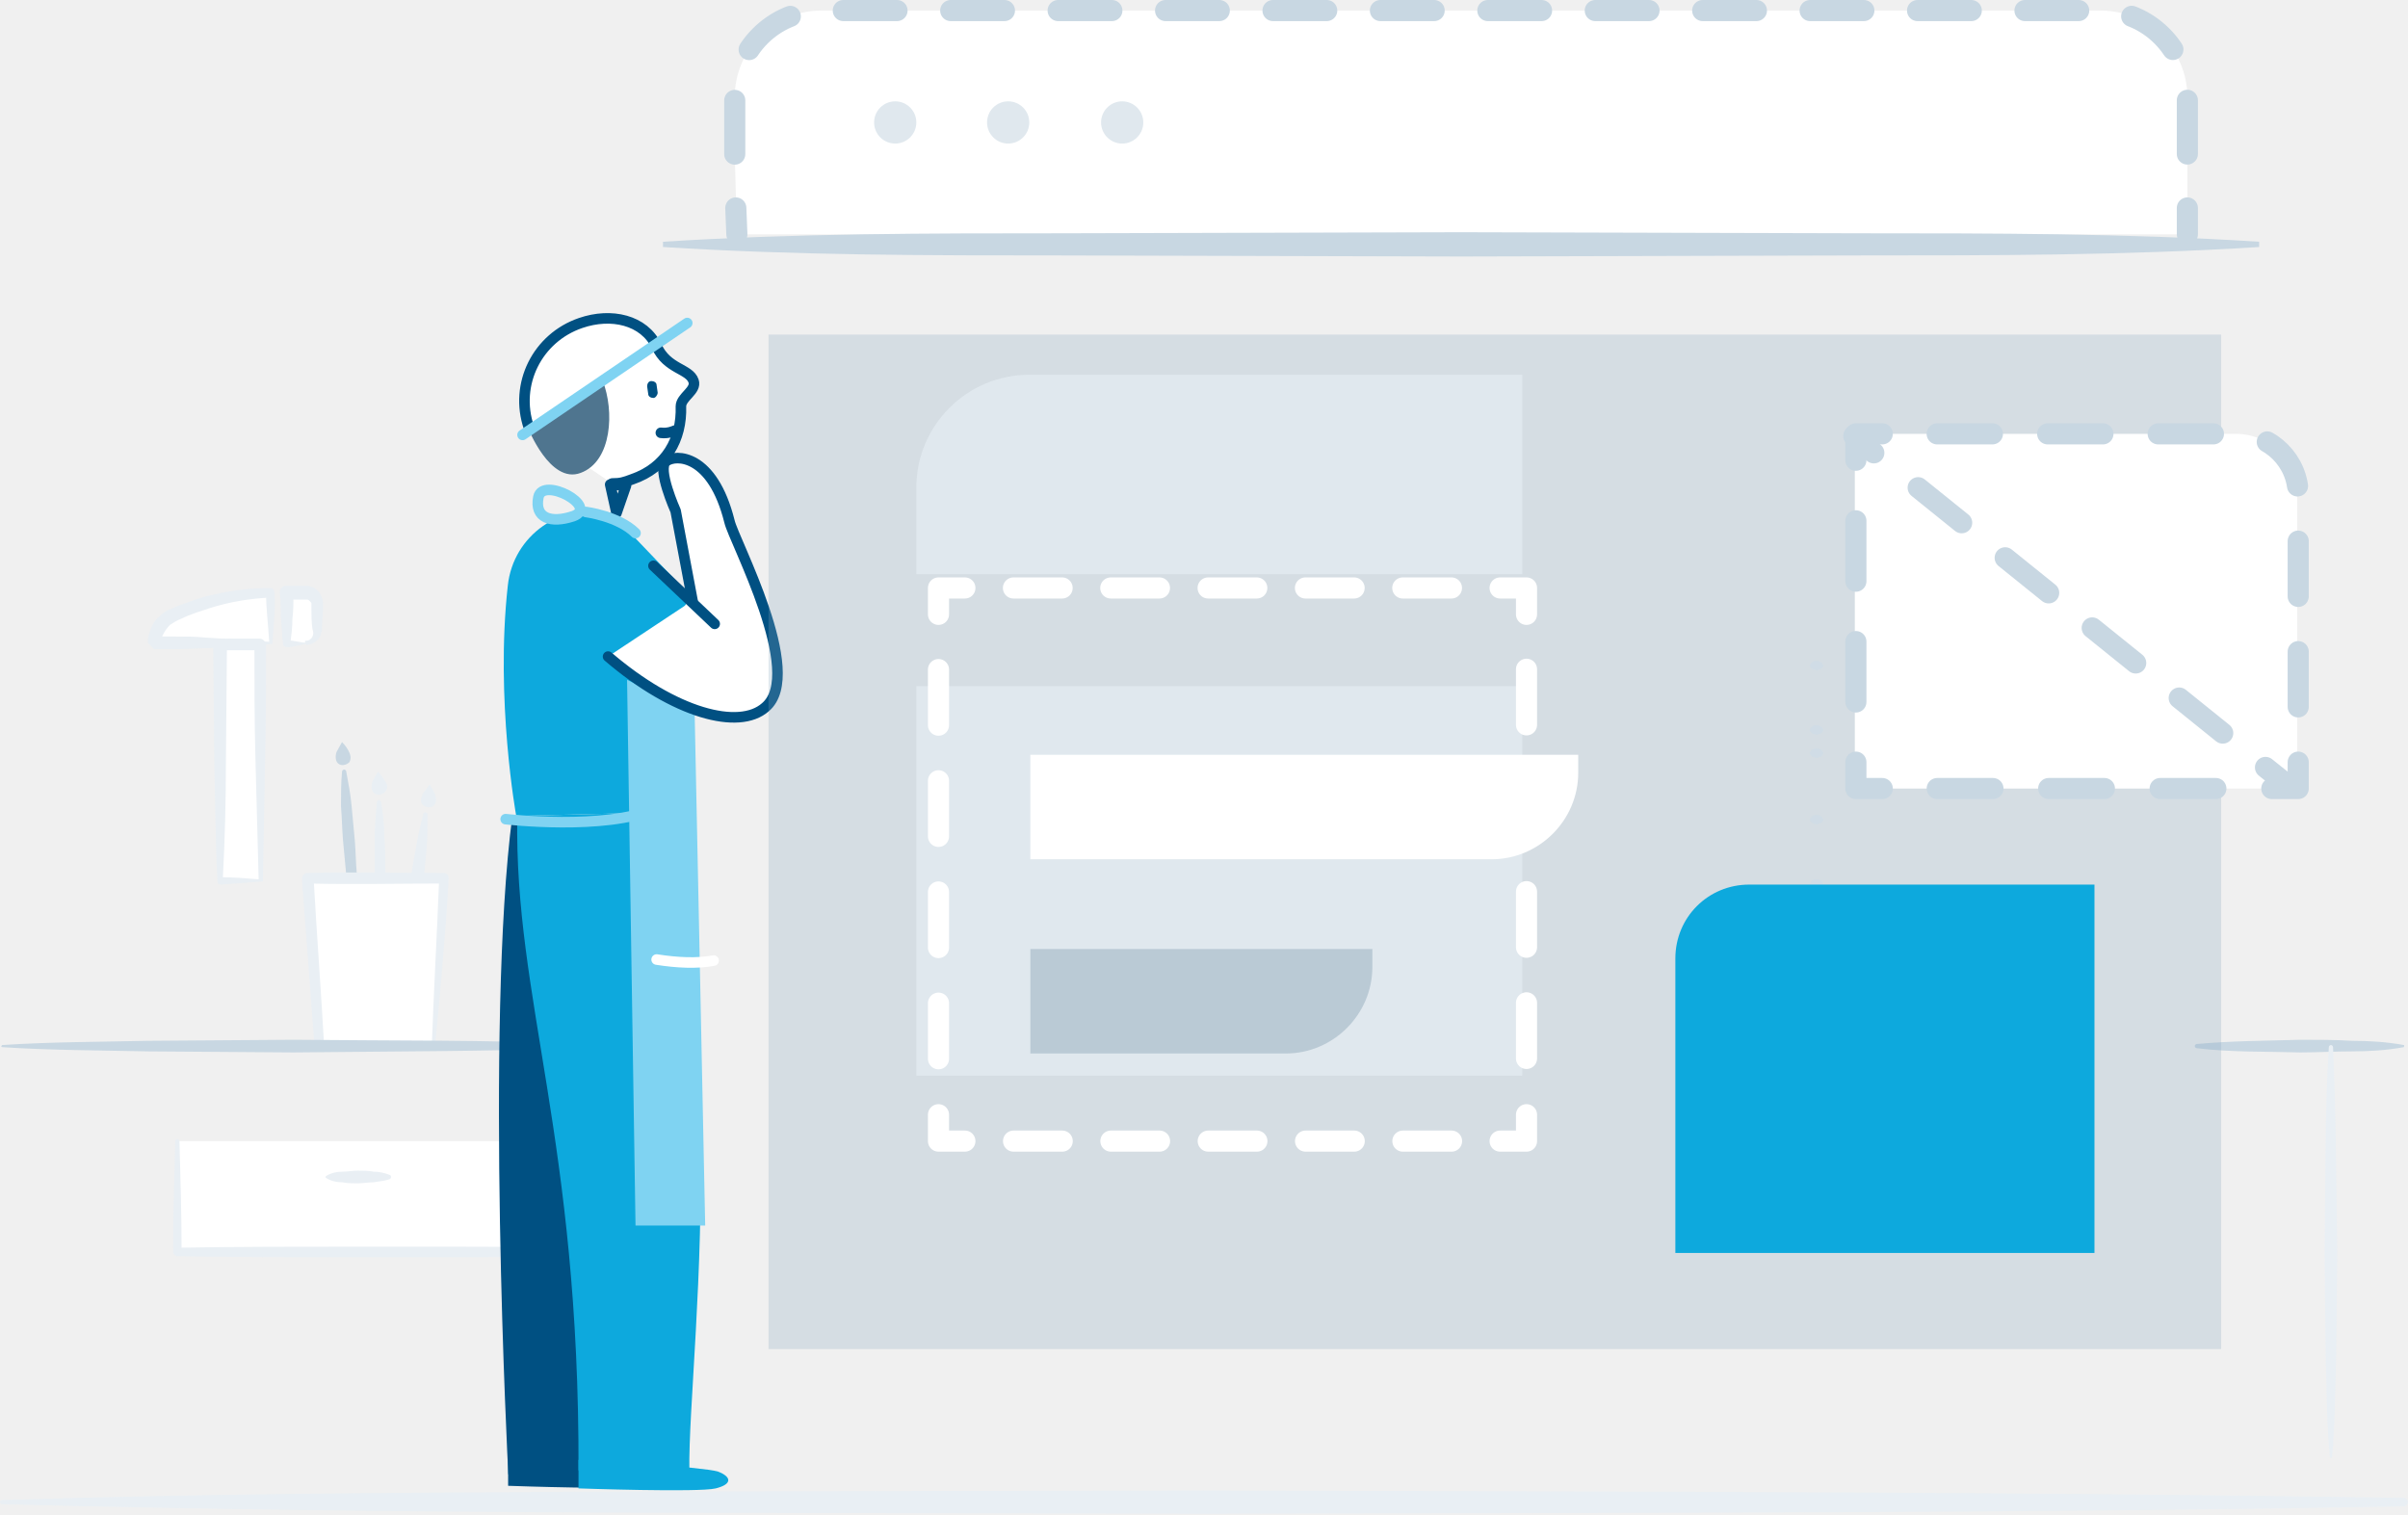
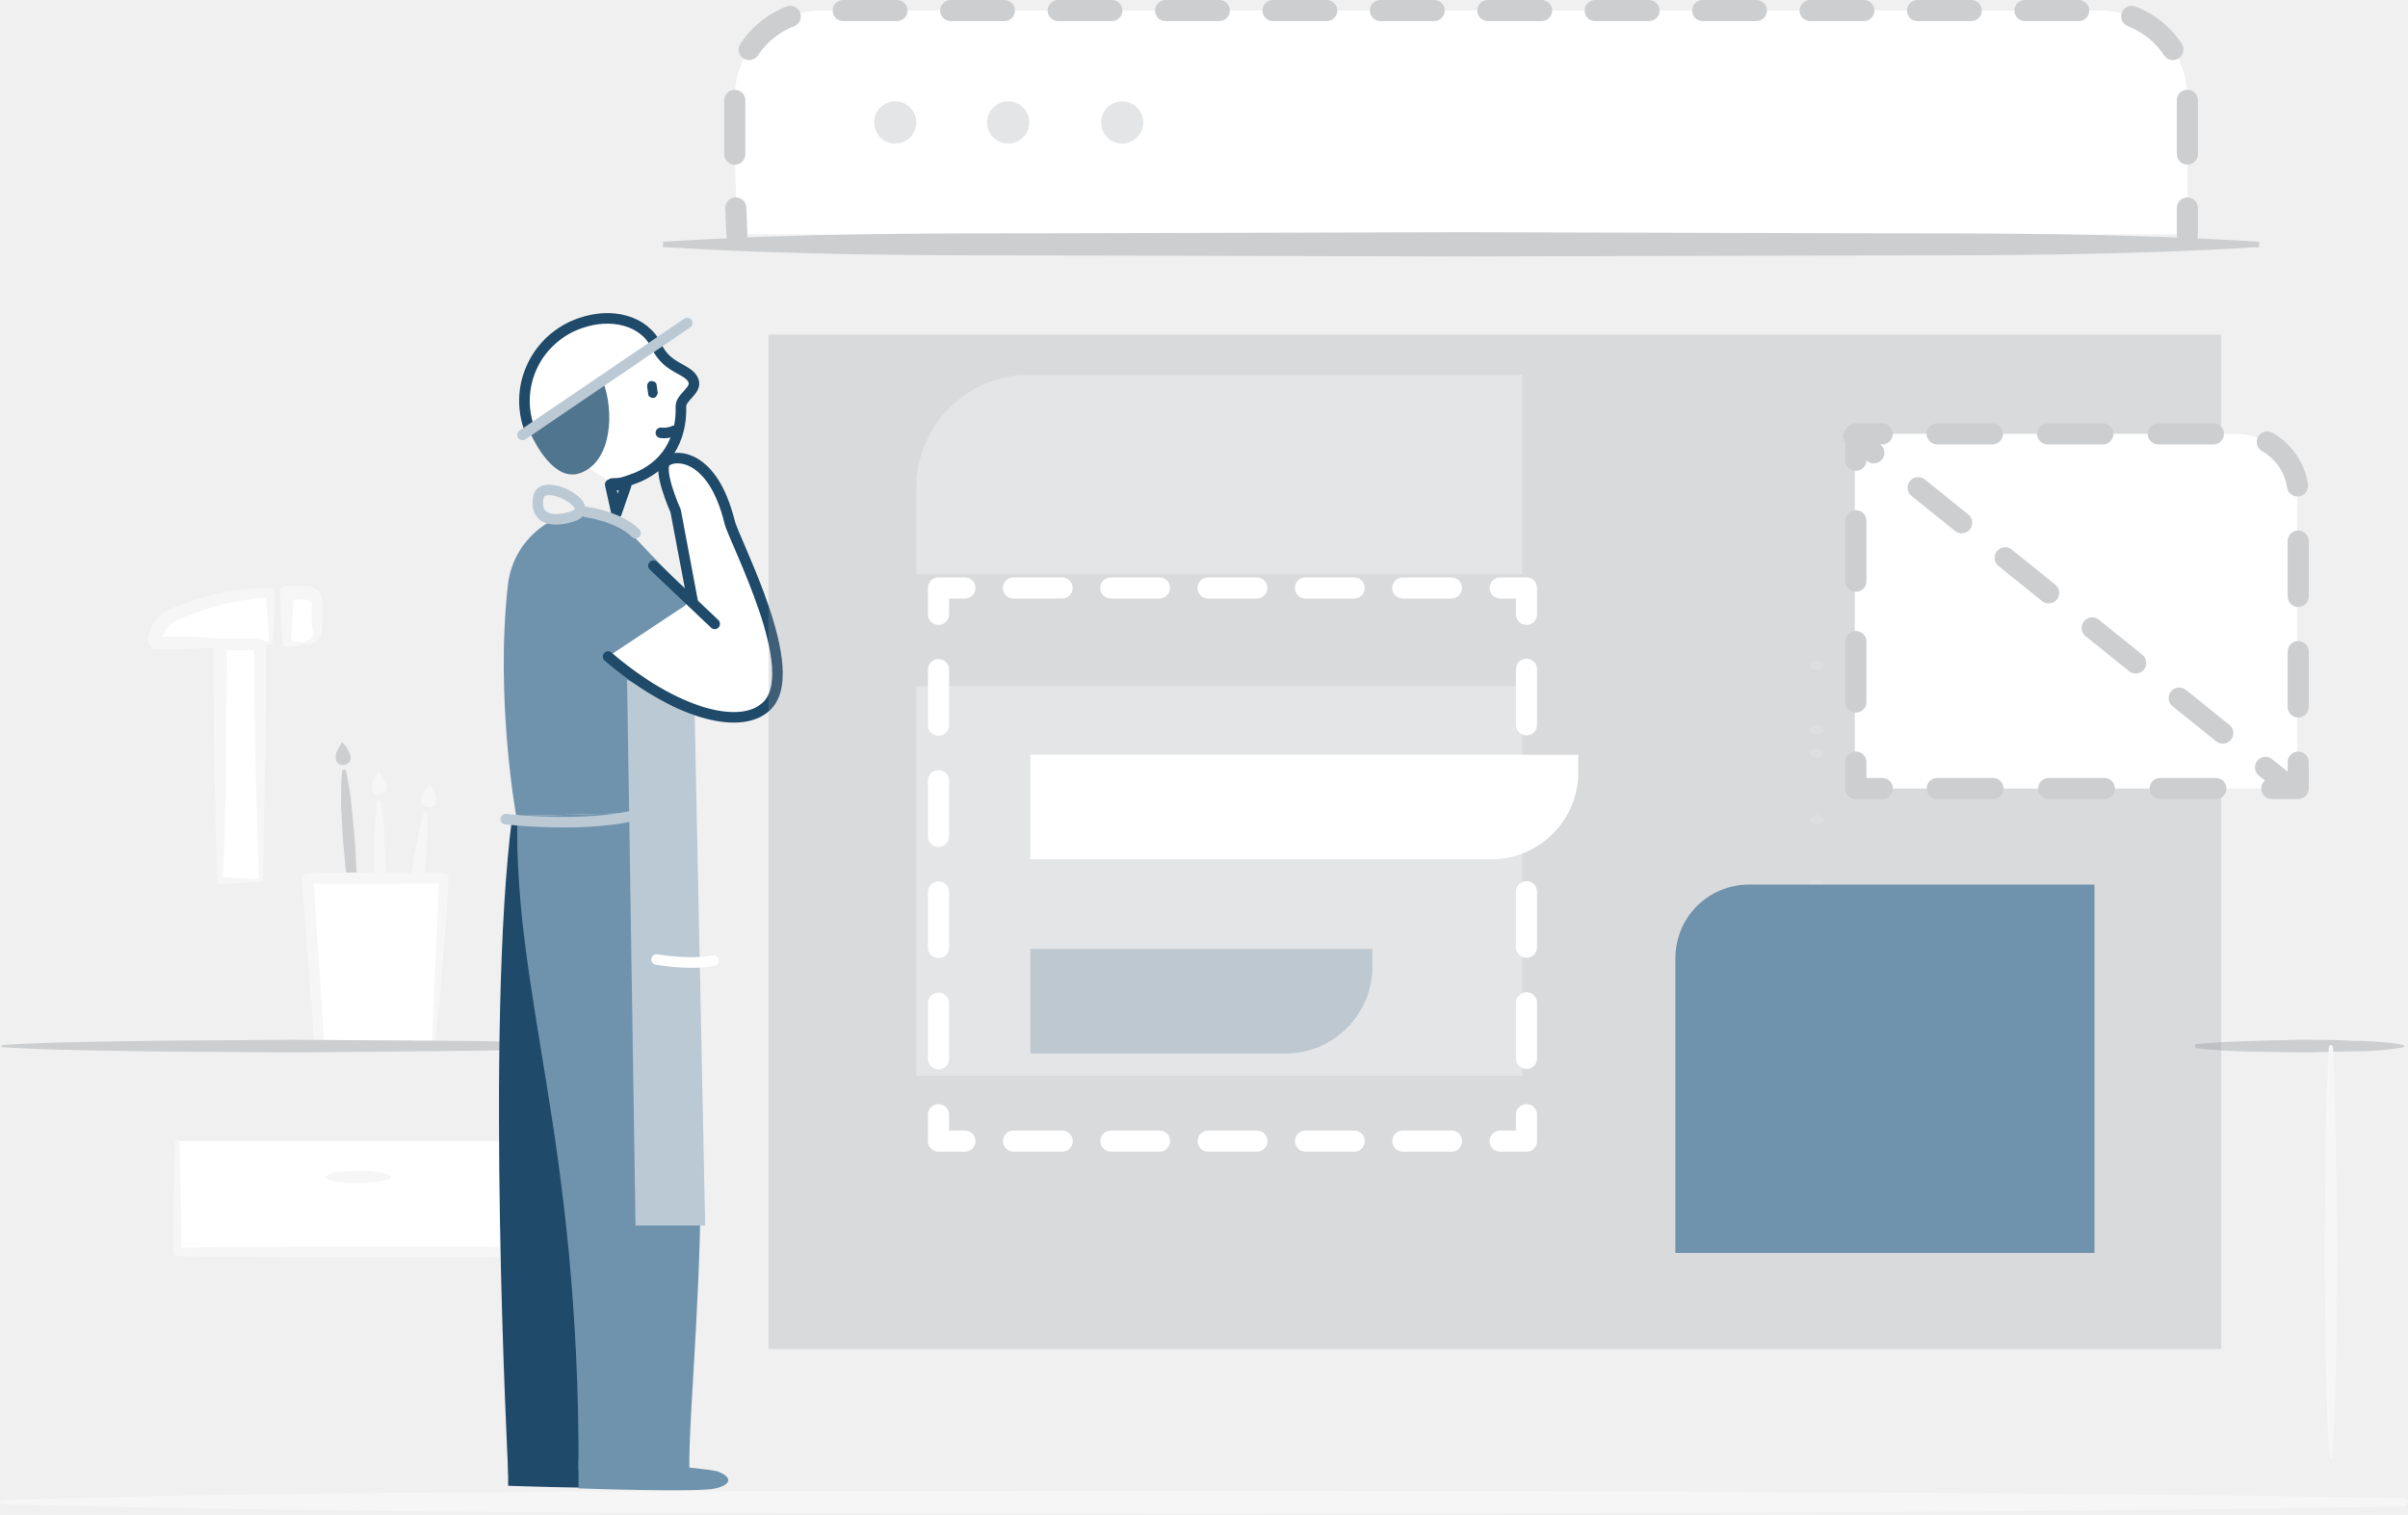
<svg xmlns="http://www.w3.org/2000/svg" version="1.1" id="Layer_1" x="0px" y="0px" viewBox="0 0 228.1 143.5" style="enable-background:new 0 0 228.1 143.5;" xml:space="preserve">
  <style type="text/css">
	.st0{fill:#FFFFFF;}
- 	.st1{fill:#C8D7E2;}
- 	.st2{fill:#E9EFF4;}
- 	.st3{fill:#FFFFFF;stroke:#005082;stroke-linecap:round;stroke-linejoin:round;stroke-miterlimit:10;}
+ 	.st1{fill:#CCCED0;}
+ 	.st2{fill:#F6F6F6;}
+ 	.st3{fill:#FFFFFF;stroke:#204A69;stroke-linecap:round;stroke-linejoin:round;stroke-miterlimit:10;}
	.st4{fill:#4F758F;}
- 	.st5{fill:#005082;stroke:#005082;stroke-width:0.735;stroke-miterlimit:10;}
- 	.st6{fill:#0DA9DD;}
- 	.st7{fill:#7FD3F2;}
- 	.st8{fill:none;stroke:#005082;stroke-linecap:round;stroke-linejoin:round;stroke-miterlimit:10;}
- 	.st9{fill:none;stroke:#7FD3F2;stroke-linecap:round;stroke-linejoin:round;stroke-miterlimit:10;}
+ 	.st5{fill:#204A69;stroke:#204A69;stroke-width:0.735;stroke-miterlimit:10;}
+ 	.st6{fill:#6F93AD;}
+ 	.st7{fill:#BBC9D5;}
+ 	.st8{fill:none;stroke:#204A69;stroke-linecap:round;stroke-linejoin:round;stroke-miterlimit:10;}
+ 	.st9{fill:none;stroke:#BBC9D5;stroke-linecap:round;stroke-linejoin:round;stroke-miterlimit:10;}
	.st10{fill:none;stroke:#FFFFFF;stroke-linecap:round;stroke-linejoin:round;stroke-miterlimit:10;}
- 	.st11{fill:#005082;}
- 	.st12{fill:none;stroke:#C8D7E2;stroke-width:2;stroke-linecap:round;stroke-linejoin:round;}
- 	.st13{fill:none;stroke:#C8D7E2;stroke-width:2;stroke-linecap:round;stroke-linejoin:round;stroke-dasharray:5.088,5.088;}
- 	.st14{opacity:0.26;fill:#86A6BD;}
+ 	.st11{fill:#204A69;}
+ 	.st12{fill:none;stroke:#CCCED0;stroke-width:2;stroke-linecap:round;stroke-linejoin:round;}
+ 	.st13{fill:none;stroke:#CCCED0;stroke-width:2;stroke-linecap:round;stroke-linejoin:round;stroke-dasharray:5.088,5.088;}
+ 	.st14{opacity:0.26;fill:#969CA1;}
	.st15{fill:none;stroke:#FFFFFF;stroke-width:2;stroke-linecap:round;stroke-linejoin:round;}
	.st16{fill:none;stroke:#FFFFFF;stroke-width:2;stroke-linecap:round;stroke-linejoin:round;stroke-dasharray:4.61,4.61;}
	.st17{fill:none;stroke:#FFFFFF;stroke-width:2;stroke-linecap:round;stroke-linejoin:round;stroke-dasharray:5.267,5.267;}
	.st18{opacity:0.26;fill:#4F758F;}
- 	.st19{fill:none;stroke:#C8D7E2;stroke-width:2;stroke-linecap:round;stroke-linejoin:round;stroke-dasharray:5.279,5.279;}
- 	.st20{fill:none;stroke:#C8D7E2;stroke-width:2;stroke-linecap:round;stroke-linejoin:round;stroke-dasharray:5.721,5.721;}
- 	.st21{fill:none;stroke:#C8D7E2;stroke-width:2;stroke-linecap:round;stroke-linejoin:round;stroke-dasharray:5.234,5.234;}
- 	.st22{fill:none;stroke:#C8D7E2;stroke-width:2;stroke-linecap:round;stroke-linejoin:round;stroke-dasharray:5.293,5.293;}
+ 	.st19{fill:none;stroke:#CCCED0;stroke-width:2;stroke-linecap:round;stroke-linejoin:round;stroke-dasharray:5.279,5.279;}
+ 	.st20{fill:none;stroke:#CCCED0;stroke-width:2;stroke-linecap:round;stroke-linejoin:round;stroke-dasharray:5.721,5.721;}
+ 	.st21{fill:none;stroke:#CCCED0;stroke-width:2;stroke-linecap:round;stroke-linejoin:round;stroke-dasharray:5.234,5.234;}
+ 	.st22{fill:none;stroke:#CCCED0;stroke-width:2;stroke-linecap:round;stroke-linejoin:round;stroke-dasharray:5.293,5.293;}
</style>
  <g>
    <g>
      <line class="st0" x1="33.5" y1="86.1" x2="32.6" y2="73.1" />
      <path class="st1" d="M33.4,86.1c-0.3-1.1-0.5-2.1-0.6-3.2c-0.1-1.1-0.2-2.2-0.3-3.2c-0.1-1.1-0.1-2.2-0.2-3.3c0-1.1,0-2.2,0.1-3.3    c0-0.1,0.1-0.2,0.2-0.2c0.1,0,0.2,0.1,0.2,0.2c0.2,1.1,0.4,2.1,0.5,3.2c0.1,1.1,0.2,2.2,0.3,3.2c0.1,1.1,0.1,2.2,0.2,3.3    c0,1.1,0,2.2-0.2,3.3C33.6,86.2,33.6,86.2,33.4,86.1C33.5,86.2,33.5,86.2,33.4,86.1z" />
    </g>
    <g>
      <line class="st0" x1="36.2" y1="89" x2="36" y2="76" />
      <path class="st2" d="M36.1,89c-0.3-1.1-0.4-2.2-0.5-3.2c-0.1-1.1-0.1-2.2-0.1-3.2c0-1.1,0-2.2,0-3.3c0-1.1,0.1-2.2,0.2-3.3    c0-0.1,0.1-0.2,0.2-0.2c0.1,0,0.2,0.1,0.2,0.2c0.2,1.1,0.3,2.2,0.3,3.2c0.1,1.1,0.1,2.2,0.1,3.2c0,1.1,0,2.2,0,3.3    c0,1.1-0.1,2.2-0.3,3.3C36.3,89,36.2,89.1,36.1,89C36.1,89,36.1,89,36.1,89z" />
    </g>
    <g>
      <line class="st0" x1="38.7" y1="90" x2="40.4" y2="77.1" />
      <path class="st2" d="M38.6,90c-0.1-1.1-0.1-2.2,0-3.3c0.1-1.1,0.2-2.2,0.3-3.2c0.1-1.1,0.3-2.1,0.5-3.2c0.2-1.1,0.4-2.1,0.7-3.2    c0-0.1,0.1-0.2,0.3-0.1c0.1,0,0.1,0.1,0.1,0.2c0,1.1,0,2.2-0.1,3.3c-0.1,1.1-0.2,2.2-0.3,3.2c-0.1,1.1-0.3,2.1-0.5,3.2    c-0.2,1.1-0.4,2.1-0.8,3.2C38.8,90.1,38.8,90.1,38.6,90C38.7,90.1,38.6,90.1,38.6,90z" />
    </g>
    <g>
      <polygon class="st0" points="41,99.2 30.3,99.2 29.2,83.2 42.1,83.2   " />
      <g>
        <path class="st2" d="M41.2,99.2L41.2,99.2c-3.5,0.2-7.2,0.3-10.9,0.4c-0.2,0-0.4-0.2-0.5-0.4l0,0c-0.4-5.3-0.8-10.6-1.2-15.9     c0-0.3,0.2-0.6,0.5-0.6l0,0l0,0c4.3-0.1,8.6,0,12.9,0l0,0c0.3,0,0.5,0.2,0.5,0.5l0,0C42.2,88.7,41.7,94,41.2,99.2z M40.9,99.1     L40.9,99.1c0.2-5.5,0.5-10.7,0.7-15.9l0.5,0.5c-4.3,0-8.6,0.1-12.9,0l0.5-0.6c0.3,5.3,0.7,10.6,1,15.9l-0.5-0.4     C33.7,98.8,37.2,98.9,40.9,99.1z" />
      </g>
    </g>
    <path class="st1" d="M33.1,72.2L33.1,72.2c-0.3,0.3-0.8,0.4-1.1,0.1h0c-0.3-0.3-0.2-0.9-0.1-1.1c0.1-0.2,0.5-0.9,0.5-0.9   s0.4,0.4,0.6,0.8C33.2,71.5,33.3,71.8,33.1,72.2z" />
    <path class="st2" d="M36.5,75L36.5,75c-0.3,0.3-0.8,0.4-1.1,0.1l0,0c-0.3-0.3-0.2-0.9-0.1-1.1c0.1-0.2,0.5-0.9,0.5-0.9   s0.4,0.4,0.6,0.8C36.7,74.3,36.8,74.6,36.5,75z" />
    <path class="st2" d="M41.1,76.3L41.1,76.3c-0.3,0.3-0.8,0.2-1.1-0.1l0,0c-0.3-0.3,0-0.9,0.1-1.1c0.2-0.2,0.6-0.8,0.6-0.8   s0.3,0.5,0.5,0.9C41.3,75.6,41.4,76,41.1,76.3z" />
  </g>
  <g>
    <line class="st0" x1="227.7" y1="99.1" x2="208.2" y2="99.1" />
    <path class="st1" d="M227.7,99.2c-1.6,0.3-3.3,0.4-4.9,0.4c-1.6,0-3.3,0.1-4.9,0.1c-3.3-0.1-6.5,0-9.8-0.4c-0.1,0-0.2-0.1-0.2-0.2   c0-0.1,0.1-0.2,0.2-0.2c3.3-0.3,6.5-0.3,9.8-0.4c1.6,0,3.3,0,4.9,0.1c1.6,0,3.3,0.1,4.9,0.4C227.7,99,227.8,99,227.7,99.2   C227.8,99.1,227.7,99.2,227.7,99.2z" />
  </g>
  <g>
    <line class="st0" x1="220.8" y1="138.1" x2="220.8" y2="99.1" />
    <path class="st2" d="M220.7,138.1c-0.3-3.2-0.3-6.5-0.4-9.7l-0.1-9.7c0.1-6.5,0-13,0.4-19.5c0-0.1,0.1-0.2,0.2-0.2   c0.1,0,0.2,0.1,0.2,0.2c0.3,6.5,0.3,13,0.4,19.5l-0.1,9.7c-0.1,3.2-0.1,6.5-0.4,9.7C220.8,138.1,220.8,138.1,220.7,138.1   C220.7,138.1,220.7,138.1,220.7,138.1z" />
  </g>
  <g>
    <g>
      <rect x="20.9" y="60.9" class="st0" width="3.8" height="22.5" />
      <path class="st0" d="M25.7,60.9H14.6v0c0-1.2,0.7-2.2,1.7-2.7c1.9-0.9,5.3-2.1,9.3-2.1V60.9z" />
      <path class="st0" d="M29,60.9h-1.8v-4.8H29c0.6,0,1,0.5,1,1v2.8C30,60.5,29.6,60.9,29,60.9z" />
    </g>
    <g>
      <path class="st2" d="M24.9,83.5L24.9,83.5c-1.3,0.1-2.6,0.2-4,0.3c-0.2,0-0.3-0.1-0.3-0.3l0,0c-0.2-3.7-0.2-7.5-0.3-11.2    l-0.1-11.2c0-0.4,0.3-0.6,0.6-0.6h0l3.8,0l0,0c0.3,0,0.6,0.3,0.6,0.6l0,0c0,3.8,0,7.7-0.1,11.4L24.9,83.5z M24.5,83.3L24.5,83.3    L24.2,72c-0.1-3.7-0.1-7.4-0.1-11l0.6,0.6l-3.8,0l0.6-0.6l-0.1,11.2c0,3.7-0.1,7.5-0.3,11.2l-0.3-0.3    C22.1,83.1,23.3,83.2,24.5,83.3z" />
      <path class="st2" d="M25.8,61L25.8,61c-1.9,0.2-3.9,0.3-6,0.4c-1,0-2.1,0.1-3.1,0.1l-1.6,0l-0.4,0l-0.1,0l0,0h0    c-1.3-1.3-0.4-0.4-0.6-0.6l0,0l0,0l0-0.2c0-0.3,0.1-0.6,0.2-0.9c0.2-0.6,0.5-1.1,1-1.5c0.2-0.2,0.5-0.4,0.7-0.5    c0.3-0.1,0.5-0.2,0.7-0.3c1-0.4,1.9-0.7,2.9-1c2-0.5,4-0.8,6.1-0.8l0,0c0.3,0,0.4,0.2,0.4,0.5C26.1,57.8,25.9,59.5,25.8,61z     M25.5,60.8L25.5,60.8c-0.1-1.7-0.3-3.2-0.3-4.7l0.5,0.5c-2,0.1-3.9,0.4-5.8,1c-0.9,0.3-1.9,0.6-2.7,1c-0.5,0.2-0.8,0.4-1.1,0.6    c-0.3,0.3-0.5,0.6-0.7,1c-0.1,0.2-0.1,0.4-0.1,0.6l0,0.1l0,0l0,0c-0.3-0.3,0.6,0.6-0.6-0.6l0,0l0,0l0.1,0l0.4,0l1.4,0    c1,0,1.9,0,2.9,0.1C21.4,60.5,23.4,60.7,25.5,60.8z" />
      <path class="st2" d="M29,61c-0.6,0.1-1.2,0.3-1.8,0.3c-0.2,0-0.4-0.1-0.4-0.3l0-0.1c-0.1-0.8-0.1-1.6-0.2-2.4c0-0.8,0-1.6-0.1-2.4    c0-0.4,0.3-0.6,0.6-0.6h0l1,0l0.5,0c0.2,0,0.3,0,0.6,0c0.5,0.1,1,0.4,1.2,0.9c0.1,0.2,0.2,0.5,0.2,0.7l0,0.5    c0,0.6-0.1,1.3-0.1,1.9c0,0.2,0,0.3-0.1,0.5c0,0.2-0.1,0.4-0.3,0.6c-0.3,0.3-0.7,0.5-1.1,0.5V61z M29,60.7c0.3,0,0.5-0.2,0.6-0.4    c0.1-0.2,0.1-0.4,0-0.7c-0.1-0.6-0.1-1.3-0.1-1.9l0-0.5c0-0.1,0-0.1-0.1-0.2c-0.1-0.1-0.2-0.2-0.3-0.2l-1.9,0l0.6-0.6    c0,0.8,0,1.6-0.1,2.4c0,0.8-0.1,1.6-0.2,2.4l-0.4-0.4c0.6,0.1,1.2,0.2,1.8,0.3V60.7z" />
    </g>
  </g>
  <g>
    <line class="st0" x1="0.2" y1="99.1" x2="55.2" y2="99.1" />
    <path class="st1" d="M0.2,99c4.6-0.3,9.2-0.3,13.8-0.4l13.8-0.1c9.2,0.1,18.3,0,27.5,0.4c0.1,0,0.2,0.1,0.2,0.2   c0,0.1-0.1,0.2-0.2,0.2c-9.2,0.3-18.3,0.3-27.5,0.4L14,99.6c-4.6-0.1-9.2-0.1-13.8-0.4C0.1,99.2,0.1,99.1,0.2,99   C0.1,99,0.1,99,0.2,99z" />
  </g>
  <g>
    <polyline class="st0" points="51.2,108.1 51.2,118.6 16.7,118.6 16.7,108.1  " />
    <path class="st2" d="M51.3,108.1c0.2,3.5,0.3,7,0.4,10.5c0,0.2-0.2,0.4-0.4,0.4l0,0c-2.9,0.1-5.8,0.1-8.6,0.1l-8.6,0   c-5.8,0-11.5,0-17.3-0.1l0,0c-0.2,0-0.4-0.2-0.4-0.4c0-3.5,0.1-7,0.2-10.5c0-0.1,0.1-0.2,0.2-0.2c0.1,0,0.2,0.1,0.2,0.2   c0.1,3.5,0.2,7,0.2,10.5l-0.4-0.4c5.8-0.1,11.5-0.1,17.3-0.1l8.6,0c2.9,0,5.8,0,8.6,0.1l-0.5,0.5c0-3.5,0.2-7,0.4-10.5   C51.1,108,51.2,108,51.3,108.1C51.3,108,51.3,108,51.3,108.1z" />
  </g>
  <path class="st3" d="M58,45.8c0.8,0,1.1-0.1,1.9-0.4c3.2-1.1,4.7-3.8,4.6-6.9c0-0.9,1.5-1.5,1.2-2.4c-0.4-1.2-2.5-1.1-3.5-3.3  c-1.2-2.5-4.3-3.2-7.2-2.2c-4.1,1.4-6.3,5.8-4.9,9.9" />
  <path class="st4" d="M57.1,36.1c1.1,2.8,0.9,7.6-2.1,8.7c-2.9,1.1-5-4.3-5-4.3L57.1,36.1z" />
  <path class="st5" d="M48.9,77.3c-2.6,19.8-0.4,62-0.4,62h9.7l0.9-35.4" />
  <path class="st5" d="M48.5,138.3c2.9,0.1,11.8,0.7,13.2,1.1s1.4,0.7-0.2,1c-1.6,0.4-13,0-13,0V138.3z" />
  <g>
    <path class="st6" d="M64.7,76.9c0,0,1.1,15,1.6,30.4c0.4,12.9-1.1,26.5-1,32H54.8c0.1-31.5-6.1-44.6-5.8-62" />
  </g>
  <g>
    <path class="st6" d="M48.1,55.5c-1.2,10.8,0.8,21.8,0.8,21.8l15.9-0.4l-0.2-9.8l-3.7-2l4.5-8.7l-3-3.1l-4.5-4.7   C53.2,47.5,48.6,50.7,48.1,55.5z" />
  </g>
  <polygon class="st7" points="59.4,64.4 60.2,116.1 66.8,116.1 65.8,67.5 " />
  <path class="st3" d="M57.6,62.2c6.3,5.4,12.4,7,14.9,4.8c3.8-3.2-3-15.8-3.4-17.6c-1.6-6.4-5.1-6.4-6-5.7c-0.9,0.7,0.9,4.7,0.9,4.7  l1.6,8.5" />
  <line class="st8" x1="61.9" y1="53.6" x2="67.7" y2="59.1" />
  <g>
    <path class="st6" d="M54.8,138.3c2.9,0.1,11.8,0.7,13.2,1.1c1.3,0.5,1.4,1.2-0.2,1.6c-1.6,0.4-13,0-13,0V138.3z" />
  </g>
  <polygon class="st8" points="59.3,46 58.4,48.6 57.8,45.9 " />
  <path class="st9" d="M62.1,76.6c-4.8,2.1-14.2,1-14.2,1" />
  <path class="st10" d="M67.6,91c-1.6,0.3-3.5,0.2-5.4-0.1" />
  <path class="st9" d="M54.3,48.9c2.5-0.9-2.9-3.8-3.3-1.8S52.2,49.6,54.3,48.9z" />
  <path class="st9" d="M55.5,48.5c0,0,3.1,0.4,4.7,2" />
  <line class="st9" x1="49.5" y1="41.2" x2="65.1" y2="30.6" />
  <path class="st8" d="M62.6,41c0.7,0.1,1.3-0.2,1.3-0.2" />
  <path class="st11" d="M61.9,37.7L61.9,37.7c-0.2,0-0.5-0.1-0.5-0.4l-0.1-0.7c0-0.2,0.1-0.5,0.4-0.5h0c0.2,0,0.5,0.1,0.5,0.4l0.1,0.7  C62.3,37.4,62.1,37.7,61.9,37.7z" />
  <g>
    <g>
      <line class="st0" x1="172.7" y1="63" x2="171.5" y2="63" />
      <path class="st2" d="M172.7,63.1c-0.1,0.2-0.2,0.3-0.3,0.3c-0.1,0-0.2,0.1-0.3,0.1c-0.2-0.1-0.4,0-0.6-0.3c-0.1-0.1-0.1-0.2,0-0.3    c0.2-0.3,0.4-0.3,0.6-0.3c0.1,0,0.2,0,0.3,0.1c0.1,0,0.2,0.1,0.3,0.3C172.7,63,172.7,63,172.7,63.1z" />
    </g>
    <g>
      <line class="st0" x1="172.7" y1="69.1" x2="171.5" y2="69.1" />
      <path class="st2" d="M172.7,69.2c-0.1,0.2-0.2,0.3-0.3,0.3c-0.1,0-0.2,0.1-0.3,0.1c-0.2-0.1-0.4,0-0.6-0.3c-0.1-0.1-0.1-0.2,0-0.3    c0.2-0.3,0.4-0.3,0.6-0.3c0.1,0,0.2,0,0.3,0.1c0.1,0,0.2,0.1,0.3,0.3C172.7,69.1,172.7,69.1,172.7,69.2z" />
    </g>
    <g>
      <line class="st0" x1="172.7" y1="71.3" x2="171.5" y2="71.3" />
      <path class="st2" d="M172.7,71.4c-0.1,0.2-0.2,0.3-0.3,0.3c-0.1,0-0.2,0.1-0.3,0.1c-0.2-0.1-0.4,0-0.6-0.3c-0.1-0.1-0.1-0.2,0-0.3    c0.2-0.3,0.4-0.3,0.6-0.3c0.1,0,0.2,0,0.3,0.1c0.1,0,0.2,0.1,0.3,0.3C172.7,71.3,172.7,71.3,172.7,71.4z" />
    </g>
    <g>
      <line class="st0" x1="172.7" y1="77.6" x2="171.5" y2="77.6" />
      <path class="st2" d="M172.7,77.7c-0.1,0.2-0.2,0.3-0.3,0.3c-0.1,0-0.2,0.1-0.3,0.1c-0.2-0.1-0.4,0-0.6-0.3c-0.1-0.1-0.1-0.2,0-0.3    c0.2-0.3,0.4-0.3,0.6-0.3c0.1,0,0.2,0,0.3,0.1c0.1,0,0.2,0.1,0.3,0.3C172.7,77.6,172.7,77.7,172.7,77.7z" />
    </g>
    <g>
      <line class="st0" x1="172.7" y1="83.7" x2="171.5" y2="83.7" />
      <path class="st2" d="M172.7,83.8c-0.1,0.2-0.2,0.3-0.3,0.3c-0.1,0-0.2,0.1-0.3,0.1c-0.2-0.1-0.4,0-0.6-0.3c-0.1-0.1-0.1-0.2,0-0.3    c0.2-0.3,0.4-0.3,0.6-0.3c0.1,0,0.2,0,0.3,0.1c0.1,0,0.2,0.1,0.3,0.3C172.7,83.7,172.7,83.7,172.7,83.8z" />
    </g>
    <g>
      <line class="st0" x1="172.7" y1="89.4" x2="171.5" y2="89.4" />
      <path class="st2" d="M172.7,89.5c-0.1,0.2-0.2,0.3-0.3,0.3c-0.1,0-0.2,0.1-0.3,0.1c-0.2-0.1-0.4,0-0.6-0.3c-0.1-0.1-0.1-0.2,0-0.3    c0.2-0.3,0.4-0.3,0.6-0.3c0.1,0,0.2,0,0.3,0.1c0.1,0,0.2,0.1,0.3,0.3C172.7,89.4,172.7,89.4,172.7,89.5z" />
    </g>
  </g>
  <g>
    <line class="st0" x1="30.9" y1="111.5" x2="37" y2="111.5" />
    <path class="st2" d="M30.9,111.4c0.5-0.3,1-0.4,1.5-0.4c0.5,0,1-0.1,1.5-0.1c0.5,0,1,0,1.5,0.1c0.5,0,1,0.1,1.5,0.3   c0.1,0,0.2,0.2,0.1,0.3c0,0.1-0.1,0.1-0.1,0.1c-0.5,0.2-1,0.2-1.5,0.3c-0.5,0-1,0.1-1.5,0.1c-0.5,0-1,0-1.5-0.1   c-0.5,0-1-0.1-1.5-0.4C30.8,111.5,30.8,111.5,30.9,111.4C30.8,111.4,30.9,111.4,30.9,111.4z" />
  </g>
  <g>
    <path class="st2" d="M0.2,142.1c19-0.6,37.9-0.7,56.9-0.8l56.9-0.1c37.9,0.1,75.8,0.1,113.7,0.7c0.2,0,0.4,0.2,0.4,0.4   c0,0.2-0.2,0.4-0.4,0.4c-37.9,0.7-75.8,0.6-113.7,0.7l-56.9-0.1c-19-0.1-37.9-0.3-56.9-0.8c-0.1,0-0.2-0.1-0.2-0.2   C0,142.2,0.1,142.1,0.2,142.1z" />
  </g>
  <g>
    <g>
      <path class="st0" d="M69.8,22.2l-0.2-7.8V9.2c0-4.5,3.7-8.2,8.2-8.2H199c4.5,0,8.2,3.7,8.2,8.2v13" />
      <g>
        <line class="st12" x1="69.8" y1="22.2" x2="69.7" y2="19.7" />
        <path class="st13" d="M69.6,14.6l0-0.2V9.2c0-4.5,3.7-8.2,8.2-8.2H199c4.5,0,8.2,3.7,8.2,8.2v7.9" />
        <line class="st12" x1="207.2" y1="19.7" x2="207.2" y2="22.2" />
      </g>
    </g>
    <g>
      <line class="st0" x1="214" y1="23.2" x2="62.7" y2="23.2" />
      <path class="st1" d="M214,23.4c-12.6,0.8-25.2,0.8-37.8,0.8l-37.8,0.1l-37.8-0.1c-12.6,0-25.2,0-37.8-0.8v-0.5    c12.6-0.8,25.2-0.8,37.8-0.8l37.8-0.1l37.8,0.1c12.6,0,25.2,0,37.8,0.8V23.4z" />
    </g>
    <rect x="86.8" y="65" class="st0" width="57.4" height="36.9" />
    <g>
      <path class="st0" d="M144.2,54.4H86.8v-8.2c0-5.9,4.8-10.7,10.7-10.7h46.7V54.4z" />
    </g>
    <path class="st0" d="M135.2,73.3c-7,0-9.4,3.2-10.9,5.9c-1.4,2.5-4.5,5.9-9.3,7.2c-4.8,1.3-6.8,4.1-6.8,6.8h27.2L135.2,73.3z" />
    <polygon class="st14" points="72.8,127.8 72.8,31.7 210.4,31.7 210.4,127.8 107.4,127.8  " />
    <g>
      <g>
        <polyline class="st15" points="144.6,105.6 144.6,108.1 142.1,108.1    " />
        <line class="st16" x1="137.5" y1="108.1" x2="93.7" y2="108.1" />
        <polyline class="st15" points="91.4,108.1 88.9,108.1 88.9,105.6    " />
        <line class="st17" x1="88.9" y1="100.3" x2="88.9" y2="60.8" />
        <polyline class="st15" points="88.9,58.2 88.9,55.7 91.4,55.7    " />
        <line class="st16" x1="96" y1="55.7" x2="139.8" y2="55.7" />
        <polyline class="st15" points="142.1,55.7 144.6,55.7 144.6,58.2    " />
        <line class="st17" x1="144.6" y1="63.4" x2="144.6" y2="102.9" />
      </g>
    </g>
    <path class="st0" d="M141.3,81.4H97.6v-9.9h51.9v1.7C149.5,77.7,145.8,81.4,141.3,81.4z" />
    <path class="st18" d="M121.8,99.8H97.6v-9.9H130v1.7C130,96.1,126.3,99.8,121.8,99.8z" />
    <g>
      <path class="st6" d="M198.4,118.7h-39.7V90.8c0-3.9,3.1-7,7-7h32.7V118.7z" />
      <g>
        <g>
          <path class="st0" d="M217.7,74.7h-42V41.1h36.1c3.2,0,5.8,2.6,5.8,5.8V74.7z" />
          <g>
            <polyline class="st12" points="217.7,72.2 217.7,74.7 215.2,74.7      " />
            <line class="st19" x1="209.9" y1="74.7" x2="180.9" y2="74.7" />
            <polyline class="st12" points="178.3,74.7 175.8,74.7 175.8,72.2      " />
            <line class="st20" x1="175.8" y1="66.5" x2="175.8" y2="46.5" />
            <polyline class="st12" points="175.8,43.6 175.8,41.1 178.3,41.1      " />
            <path class="st21" d="M183.5,41.1h28.4c3.2,0,5.8,2.6,5.8,5.8v22.7" />
          </g>
        </g>
        <g>
          <line class="st0" x1="175.6" y1="41.3" x2="216.6" y2="74.3" />
          <g>
            <line class="st12" x1="175.6" y1="41.3" x2="177.5" y2="42.9" />
            <line class="st22" x1="181.7" y1="46.2" x2="212.6" y2="71.1" />
            <line class="st12" x1="214.6" y1="72.7" x2="216.6" y2="74.3" />
          </g>
        </g>
      </g>
    </g>
    <circle class="st14" cx="84.8" cy="11.6" r="2" />
    <circle class="st14" cx="95.5" cy="11.6" r="2" />
    <circle class="st14" cx="106.3" cy="11.6" r="2" />
  </g>
</svg>
